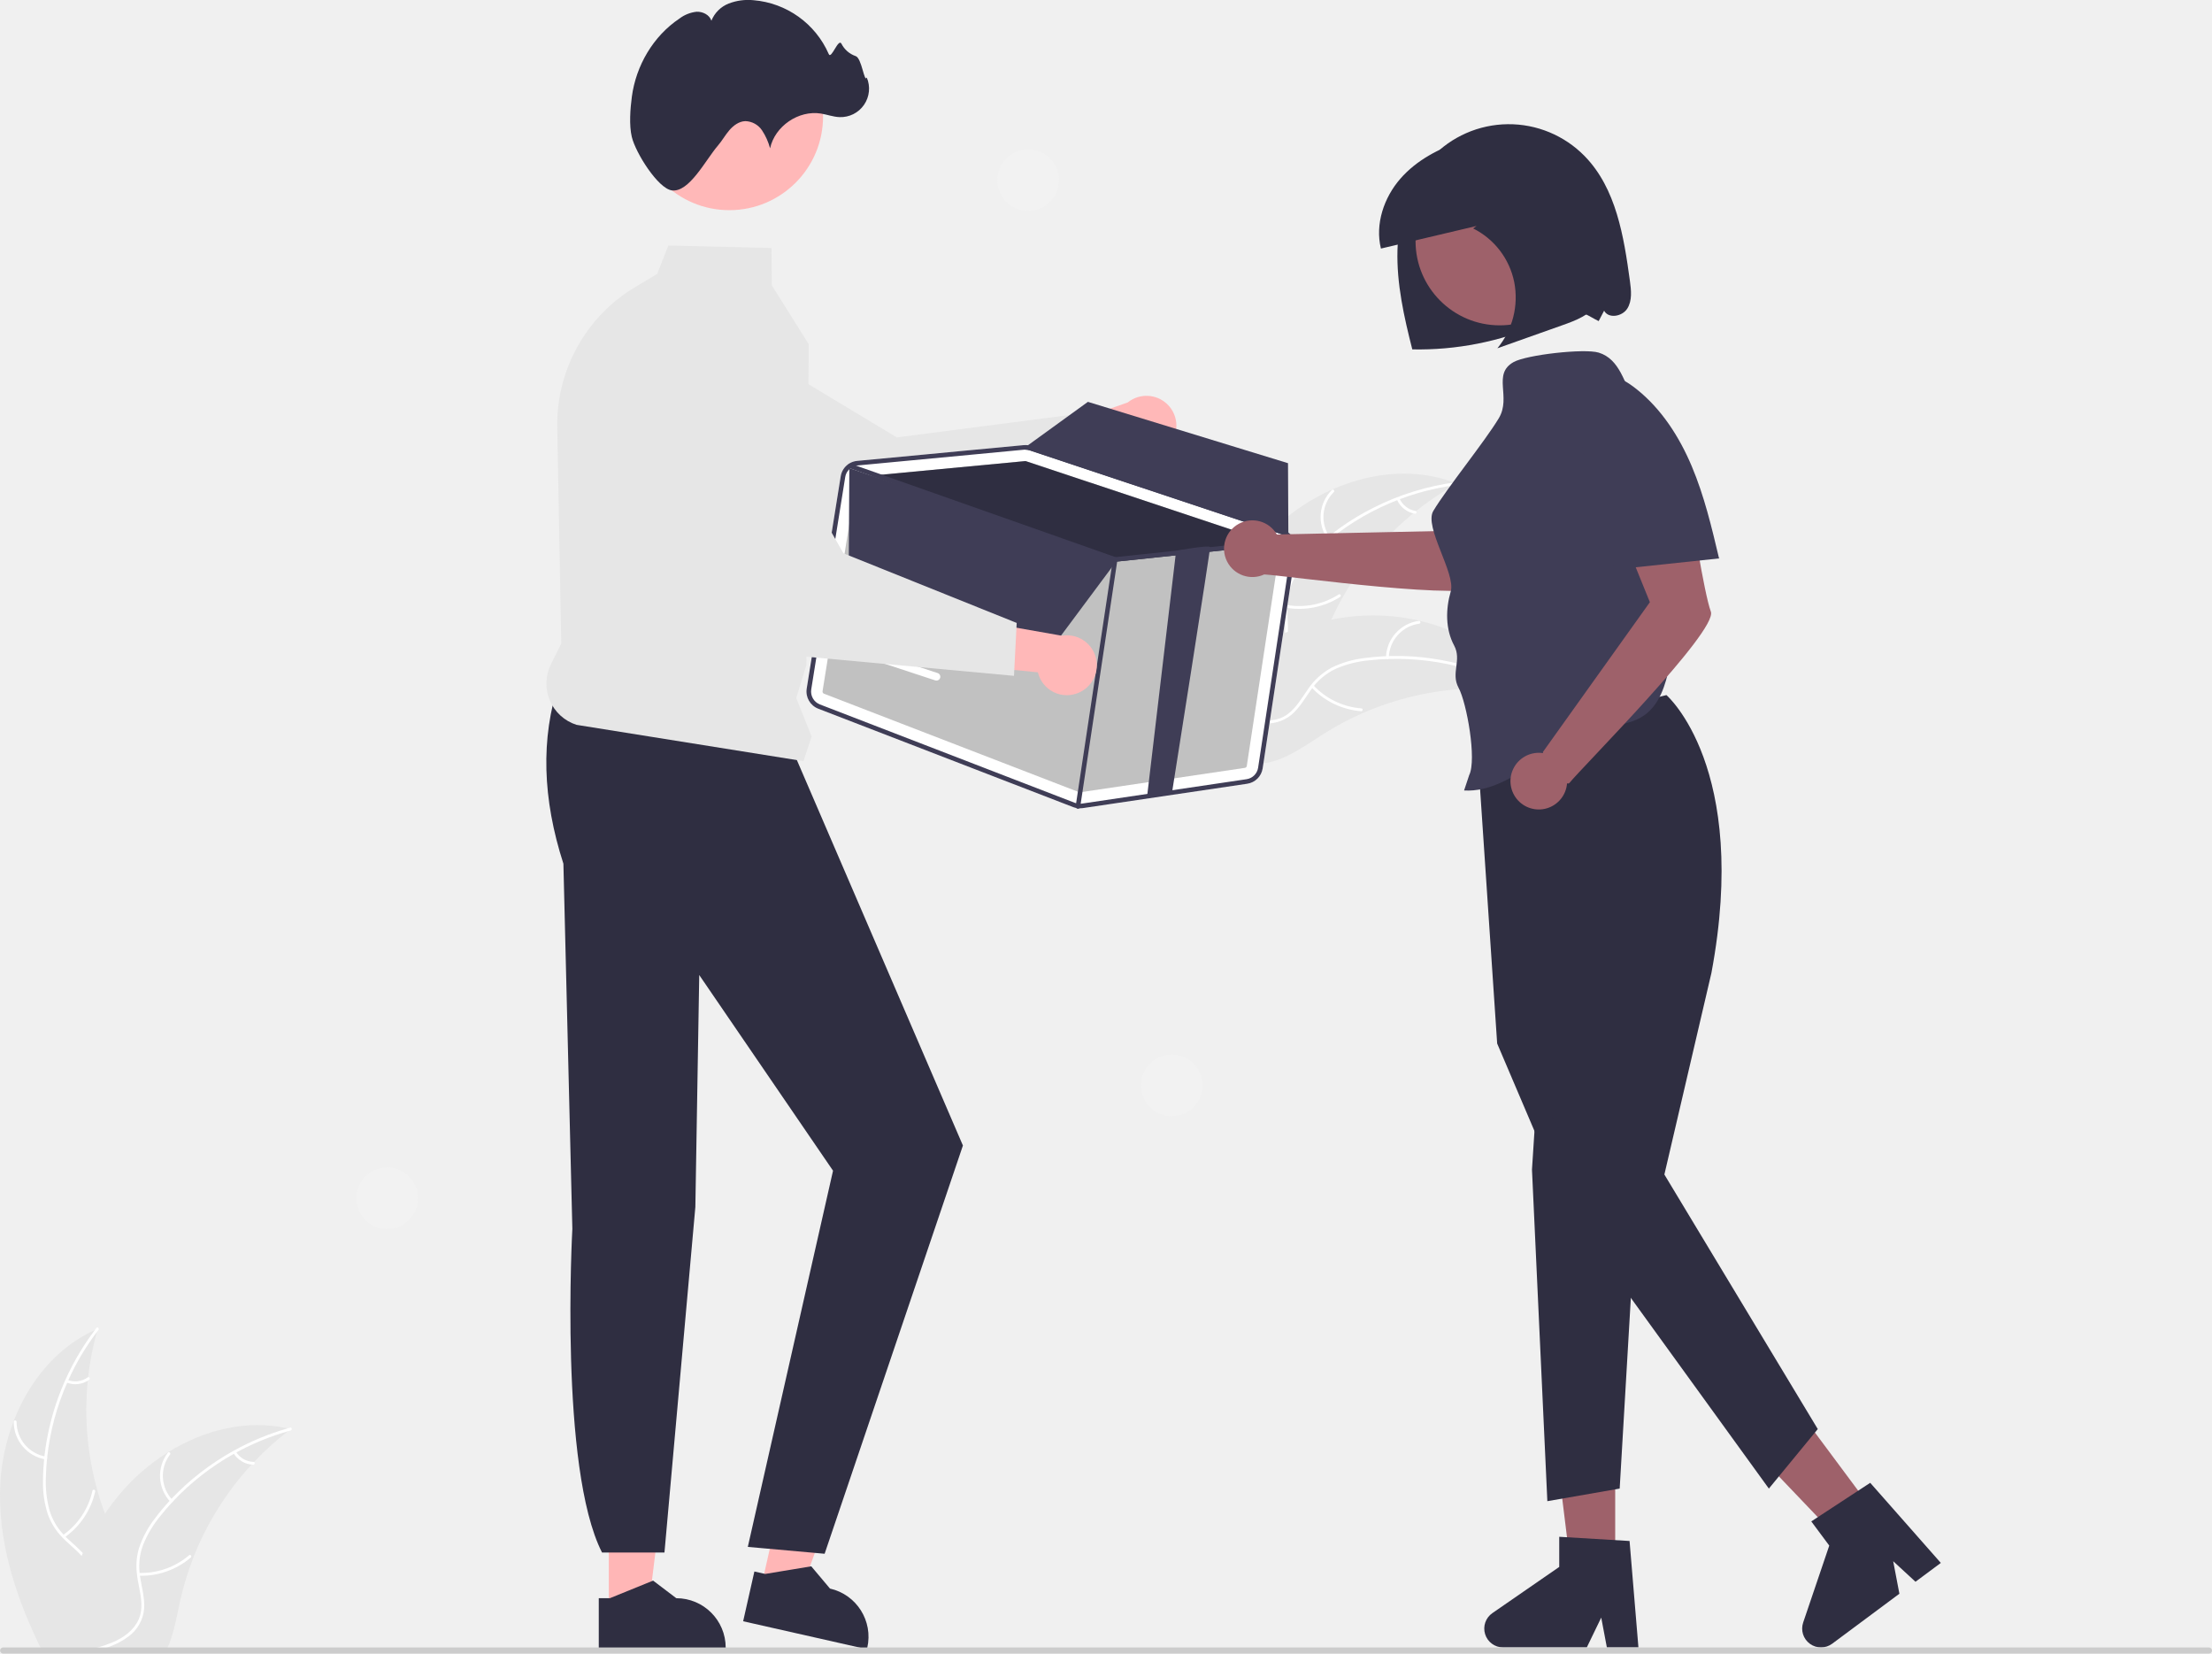
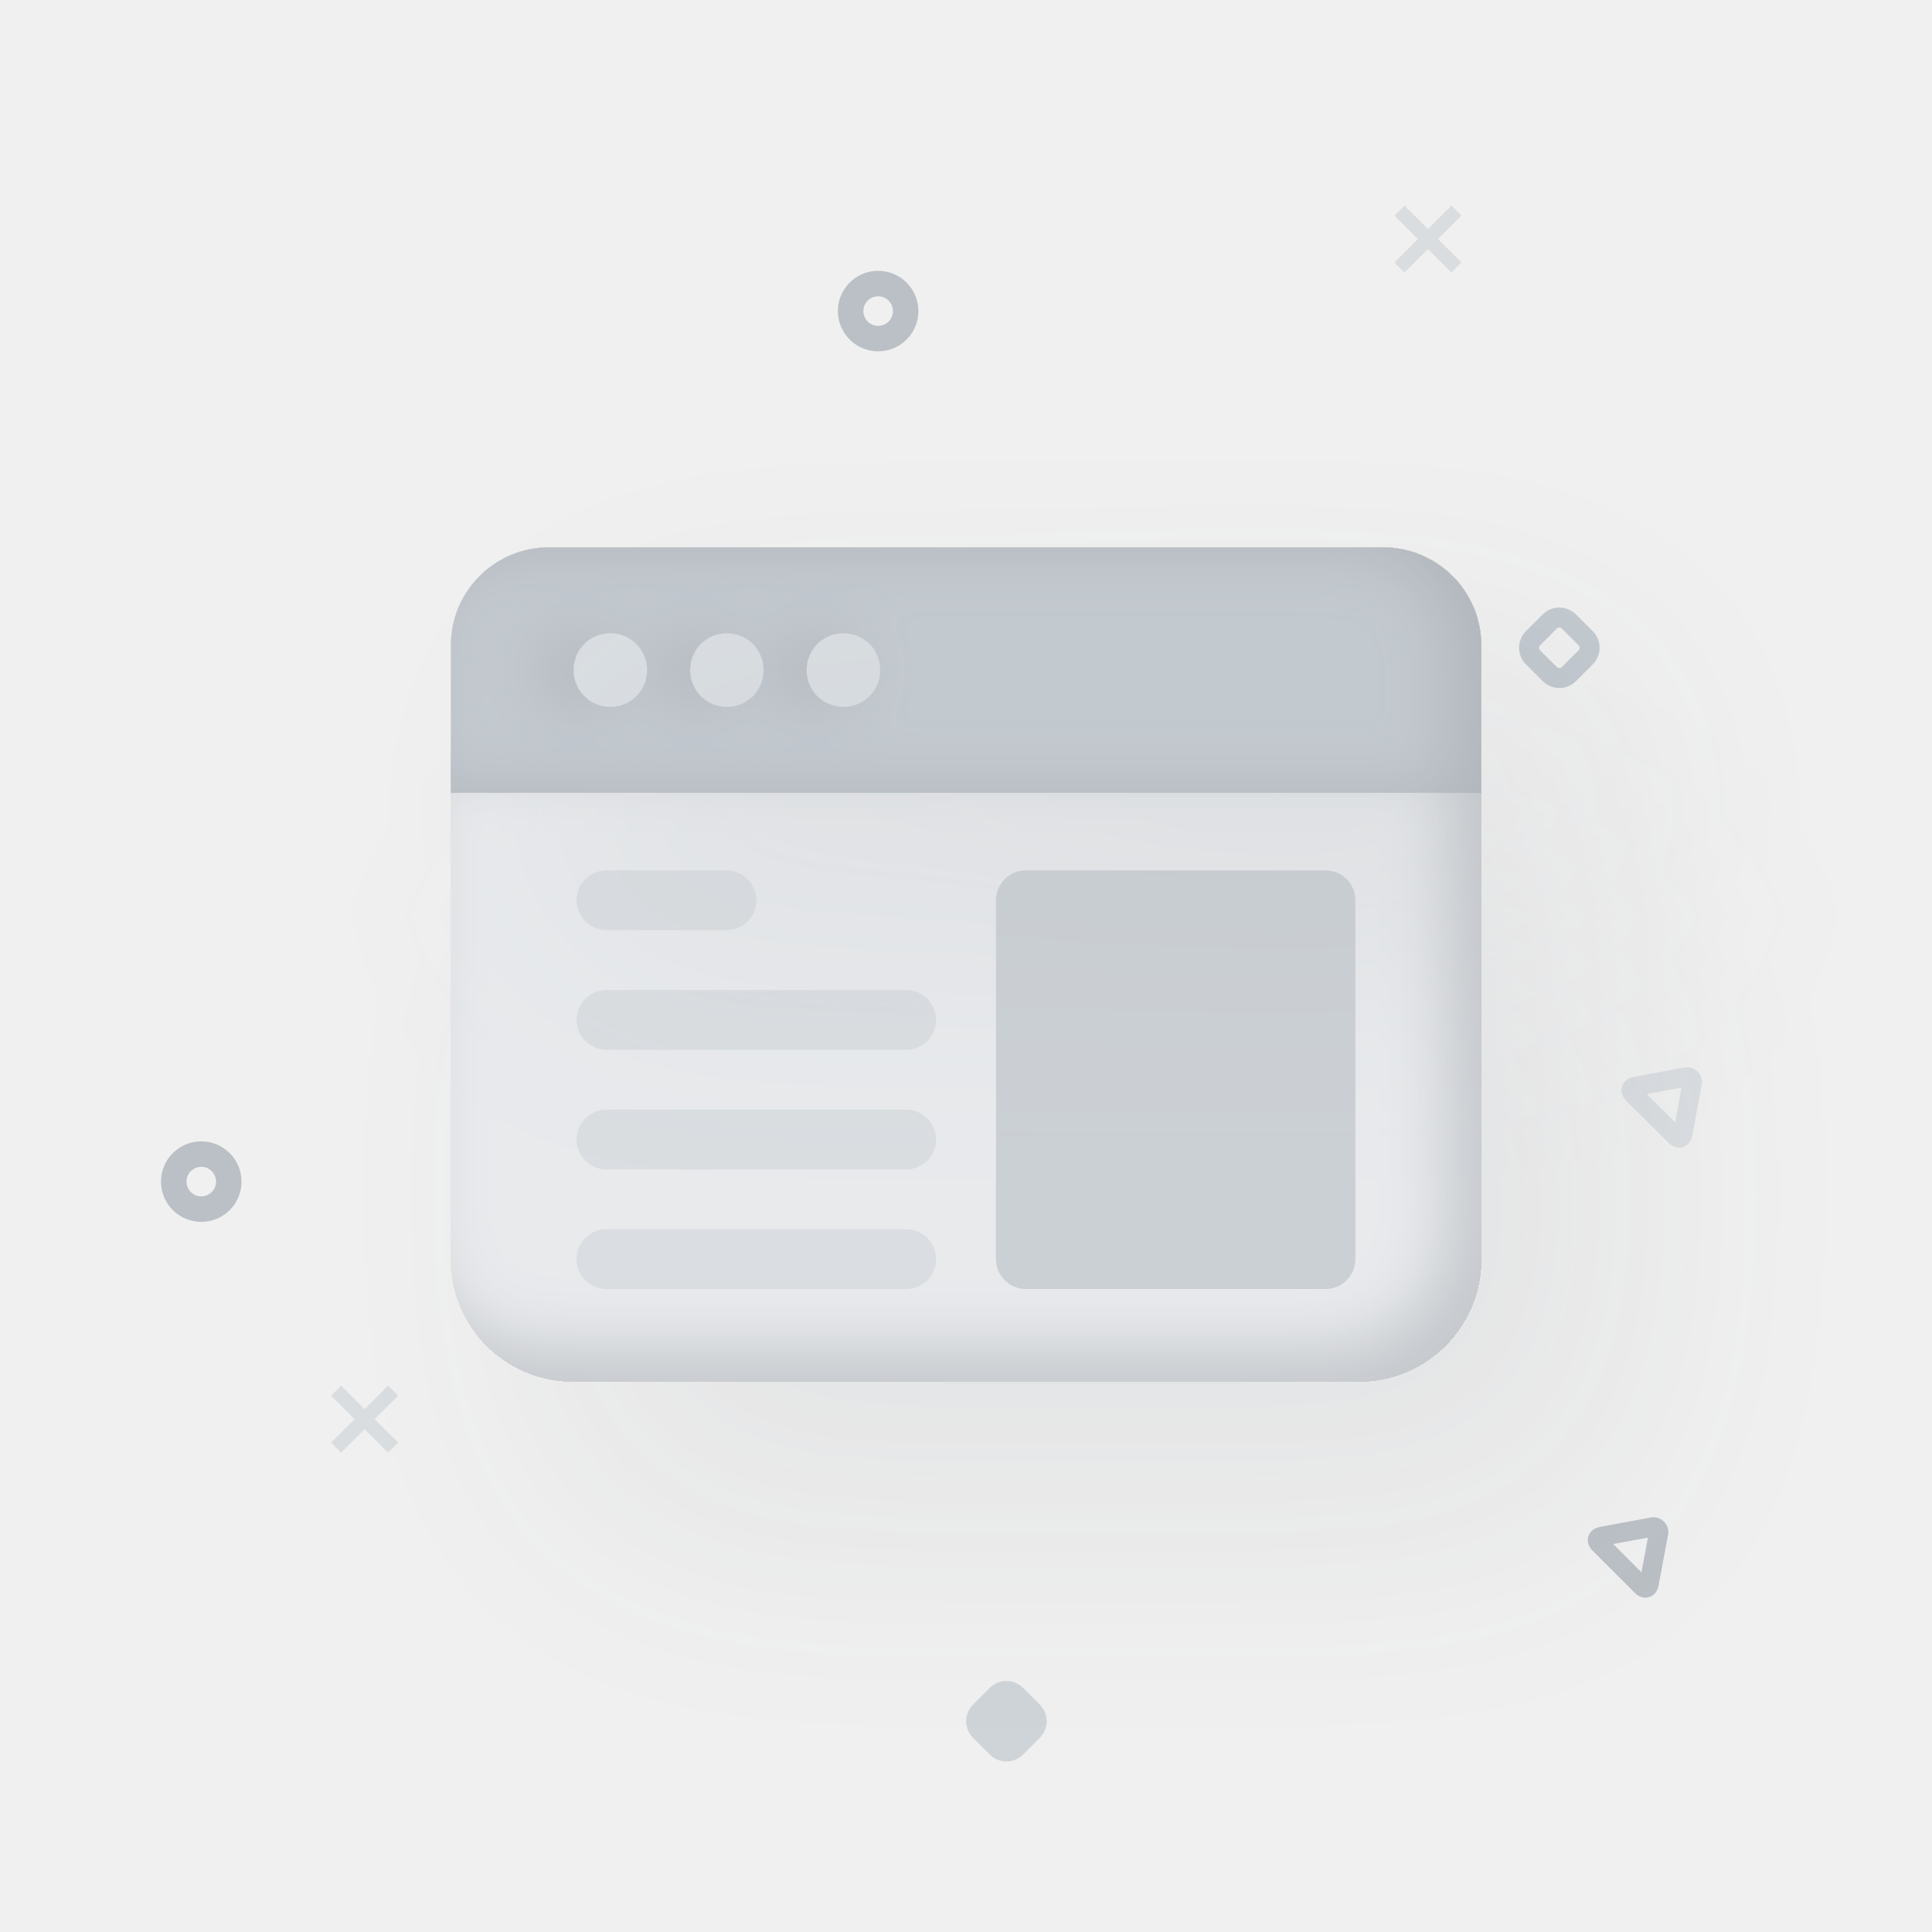
- <svg xmlns="http://www.w3.org/2000/svg" data-name="Layer 1" width="862.703" height="644.786" viewBox="0 0 862.703 644.786">
-   <polygon points="629.943 612.644 612.777 612.644 604.608 546.435 629.943 546.435 629.943 612.644" fill="#9e616a" />
-   <path d="M807.651,769.992H795.341l-2.197-11.622-5.628,11.622H754.867A7.339,7.339,0,0,1,750.697,756.614l26.072-18.007v-11.749l27.424,1.637Z" transform="translate(-168.6484 -127.607)" fill="#2f2e41" />
-   <polygon points="731.923 590.981 718.148 601.224 672.085 552.969 692.415 537.851 731.923 590.981" fill="#9e616a" />
-   <path d="M925.588,737.048,915.71,744.393l-8.698-8.015,2.419,12.684-26.199,19.482a7.339,7.339,0,0,1-11.33-8.247l10.177-30.007-7.011-9.428,22.983-15.051Z" transform="translate(-168.6484 -127.607)" fill="#2f2e41" />
-   <path d="M818.576,398.647s32.569,28.138,17.542,108.352l-18.345,78.597,59.829,99.256-19.077,23.208-77.78-107.433-28.185-66.114L744.652,416.843Z" transform="translate(-168.6484 -127.607)" fill="#2f2e41" />
-   <polygon points="599.447 425.746 597.488 456.084 603.483 585.365 631.692 580.452 637.083 488.406 599.447 425.746" fill="#2f2e41" />
-   <polygon points="237.445 628.211 252.796 628.21 260.098 569.001 237.443 569.002 237.445 628.211" fill="#ffb6b6" />
-   <path d="M402.178,750.806l4.321-0,16.869-6.86,9.041,6.859H432.41A19.266,19.266,0,0,1,451.675,770.07v.626l-49.497.002Z" transform="translate(-168.6484 -127.607)" fill="#2f2e41" />
-   <polygon points="296.932 618.538 311.905 621.918 332.071 565.772 309.972 560.782 296.932 618.538" fill="#ffb6b6" />
-   <path d="M462.865,740.393l4.215.952,17.966-2.976,7.308,8.682.001 0a19.266,19.266,0,0,1,14.549,23.036l-.138.611L458.484,759.797Z" transform="translate(-168.6484 -127.607)" fill="#2f2e41" />
-   <path d="M386.652,393.843c-7.197,21.706-6.436,45.268,1.73,70.556l3.491,142.378S386.671,700.146,403.454,733.002h24.34l12.051-134.751,1.513-90.446,52.182,76.306L460.305,730.799l29.957,2.678,53.934-159.191L477.652,419.843Z" transform="translate(-168.6484 -127.607)" fill="#2f2e41" />
-   <path d="M667.346,332.015c18.617-16.777,46.309-25.212,69.537-15.805a115.466,115.466,0,0,0-51.888,59.935c-3.698,9.838-6.786,21.166-15.882,26.433-5.659,3.278-12.7,3.438-19.046,1.856-6.346-1.582-12.162-4.754-17.899-7.894l-1.632-.037C637.864,372.537,648.729,348.791,667.346,332.015Z" transform="translate(-168.6484 -127.607)" fill="#e6e6e6" />
-   <path d="M736.753,316.719A98.692,98.692,0,0,0,681.847,342.65a42.5,42.5,0,0,0-8.345,10.377,24.376,24.376,0,0,0-2.818,12.516c.101,4.058.673,8.198-.214,12.21a14.925,14.925,0,0,1-7.425,9.689c-4.546,2.613-9.759,3.437-14.886,4.065-5.692.698-11.615,1.332-16.542,4.525-.597.387-1.162-.562-.566-.948,8.572-5.555,19.42-3.534,28.637-7.241,4.301-1.73,8.107-4.766,9.454-9.357,1.178-4.015.591-8.284.454-12.392a26.011,26.011,0,0,1,2.299-12.34,39.29,39.29,0,0,1,7.916-10.659,95.749,95.749,0,0,1,24.333-17.42A100.443,100.443,0,0,1,736.743,315.615c.703-.091.709,1.015.01,1.105Z" transform="translate(-168.6484 -127.607)" fill="#fff" />
-   <path d="M686.447,337.791a14.807,14.807,0,0,1,1.632-19.104c.506-.499,1.305.265.798.764a13.711,13.711,0,0,0-1.482,17.774c.415.577-.536,1.14-.948.566Z" transform="translate(-168.6484 -127.607)" fill="#fff" />
-   <path d="M670.362,363.491a28.539,28.539,0,0,0,20.394-4.083c.598-.385,1.164.564.566.948a29.685,29.685,0,0,1-21.23,4.206c-.701-.126-.427-1.197.27-1.071Z" transform="translate(-168.6484 -127.607)" fill="#fff" />
-   <path d="M714.447,321.948a8.381,8.381,0,0,0,6.269,4.894c.702.117.427,1.188-.27,1.071a9.392,9.392,0,0,1-6.947-5.399.571.571,0,0,1,.191-.757.555.555,0,0,1,.757.191Z" transform="translate(-168.6484 -127.607)" fill="#fff" />
-   <path d="M762.461,397.115c-.44-.061-.881-.122-1.328-.176a110.379,110.379,0,0,0-17.882-.908c-.462.007-.931.021-1.392.041a116.365,116.365,0,0,0-41.75,9.61,113.005,113.005,0,0,0-15.163,8.056c-6.688,4.234-13.602,9.358-21.078,11.085a19.386,19.386,0,0,1-2.362.421l-30.889-26.745c-.04-.096-.086-.185-.126-.282l-1.282-1.011c.239-.176.49-.353.729-.528.138-.102.283-.199.421-.301.094-.066.189-.133.27-.198.031-.022.063-.044.088-.059.081-.065.164-.117.239-.176q2.103-1.49,4.235-2.955c.006-.007.006-.007.019-.008a166.157,166.157,0,0,1,34.601-18.599c.367-.139.739-.285,1.12-.411a107.831,107.831,0,0,1,16.939-4.767,95.329,95.329,0,0,1,9.553-1.334,79.272,79.272,0,0,1,24.723,1.752c16.143,3.743,30.91,12.608,39.656,26.433C762.027,396.406,762.244,396.754,762.461,397.115Z" transform="translate(-168.6484 -127.607)" fill="#e6e6e6" />
-   <path d="M762.052,397.446a98.692,98.692,0,0,0-59.452-12.353A42.5,42.5,0,0,0,689.69,388.354a24.376,24.376,0,0,0-9.785,8.297c-2.363,3.301-4.398,6.951-7.522,9.62a14.925,14.925,0,0,1-11.761,3.266c-5.203-.651-9.862-3.132-14.333-5.717-4.965-2.87-10.076-5.93-15.932-6.347-.71-.051-.59-1.149.119-1.098,10.189.726,17.633,8.871,27.225,11.46,4.476,1.208,9.343,1.075,13.182-1.779,3.358-2.496,5.459-6.258,7.823-9.621a26.011,26.011,0,0,1,9.265-8.469,39.29,39.29,0,0,1,12.738-3.745,95.749,95.749,0,0,1,29.917.742,100.443,100.443,0,0,1,32.085,11.596c.616.351-.045,1.237-.657.888Z" transform="translate(-168.6484 -127.607)" fill="#fff" />
-   <path d="M709.199,383.983a14.807,14.807,0,0,1,12.805-14.271c.705-.093.883.997.177,1.091a13.711,13.711,0,0,0-11.884,13.299c-.016.711-1.114.588-1.098-.119Z" transform="translate(-168.6484 -127.607)" fill="#fff" />
-   <path d="M680.883,394.819a28.539,28.539,0,0,0,18.742,9.018c.709.053.59,1.151-.119,1.098a29.685,29.685,0,0,1-19.483-9.424c-.484-.523.38-1.212.861-.692Z" transform="translate(-168.6484 -127.607)" fill="#fff" />
-   <path d="M741.094,388.191a8.381,8.381,0,0,0,2.058,7.682c.49.516-.374,1.205-.861.692a9.392,9.392,0,0,1-2.296-8.493.571.571,0,0,1,.609-.49.555.555,0,0,1,.49.609Z" transform="translate(-168.6484 -127.607)" fill="#fff" />
-   <path d="M219.922,754.743c-1.45,5.44-5.26,9.97-9.86,13.27-.75.54-1.52,1.04-2.3,1.51-.24.14-.48.29-.73.42q-.405.24-.81.45h-21.63c-.39-.79-.77-1.59-1.15-2.38-9.27-19.48-15.78-40.5-14.67-61.91a79.254,79.254,0,0,1,5.17-24.25c5.94-15.47,16.78-28.86,31.69-35.6.37-.17.76-.34,1.14-.5-.12.43-.24.85-.36,1.28a110.785,110.785,0,0,0-3.38,17.59c-.06.46-.11.92-.15,1.39a116.054,116.054,0,0,0,3.72,42.69c.01.03.02.07.03.1q1.275,4.605,2.96,9.07c.88,2.35,1.83,4.67,2.87,6.95C216.802,734.393,222.622,744.593,219.922,754.743Z" transform="translate(-168.6484 -127.607)" fill="#e6e6e6" />
-   <path d="M207.042,646.203c-.21.28-.42.55-.63.83a98.129,98.129,0,0,0-11.12,18.76c-.16.33-.31.66-.44,1a97.814,97.814,0,0,0-7.82,29.24,1.49,1.49,0,0,0-.02.21c-.25,2.36-.4,4.74-.46,7.12a42.48,42.48,0,0,0,1.43,13.24,23.769,23.769,0,0,0,5.46,9.42c.25.27.5.54.77.8.2.21.42.42.63.62,2.02,1.93,4.23,3.72,6.13,5.79a21.432,21.432,0,0,1,2.35,3,14.904,14.904,0,0,1,1.6,12.1c-1.36,5.06-4.47,9.33-7.65,13.4-1.59,2.04-3.23,4.1-4.65,6.28-.52.78-1,1.57-1.44,2.38h-1.26c.42-.81.88-1.6,1.38-2.38,3.65-5.75,8.84-10.69,11.53-17.02,1.82-4.27,2.37-9.11.07-13.3a17.682,17.682,0,0,0-2.43-3.38c-1.83-2.07-4.02-3.84-6.01-5.71-.5-.47-.99-.95-1.46-1.45a24.964,24.964,0,0,1-5.64-8.9,39.23,39.23,0,0,1-1.94-13.13c0-2.84.15-5.7.43-8.54.03-.36.07-.73.11-1.1a100.767,100.767,0,0,1,19.67-49.23c.2-.28.41-.55.62-.82C206.682,644.873,207.472,645.653,207.042,646.203Z" transform="translate(-168.6484 -127.607)" fill="#fff" />
-   <path d="M186.365,696.678a14.807,14.807,0,0,1-12.354-14.663.553.553,0,0,1,1.105-.024,13.711,13.711,0,0,0,11.52,13.616c.701.114.427,1.185-.27,1.071Z" transform="translate(-168.6484 -127.607)" fill="#fff" />
-   <path d="M193.164,726.224a28.539,28.539,0,0,0,11.533-17.308c.151-.695,1.222-.424,1.071.27a29.685,29.685,0,0,1-12.038,17.986c-.585.406-1.148-.544-.566-.948Z" transform="translate(-168.6484 -127.607)" fill="#fff" />
-   <path d="M194.961,665.676a8.381,8.381,0,0,0,7.893-.972c.579-.414,1.142.538.566.948a9.392,9.392,0,0,1-8.73,1.094.571.571,0,0,1-.4-.671.555.555,0,0,1,.671-.4Z" transform="translate(-168.6484 -127.607)" fill="#fff" />
-   <path d="M282.062,684.873c-.35.27-.71.54-1.06.82a110.362,110.362,0,0,0-13.29,12c-.32.33-.64.67-.95,1.01l-.01.01a116.347,116.347,0,0,0-22.66,36.14l-.03.09c-.01.03-.02.05-.03.08a114.443,114.443,0,0,0-5.03,16.42c-1.22,5.46-2.22,11.31-4.13,16.57-.29.81-.61,1.61-.95,2.38h-44.46c.15-.79.31-1.59.47-2.38a160.302,160.302,0,0,1,10.54-33.7c.16-.36.32-.72.5-1.08a108.305,108.305,0,0,1,8.61-15.35.01.01,0,0,1,.01-.01,94.956,94.956,0,0,1,5.8-7.69,79.119,79.119,0,0,1,18.72-16.24c.04-.03.09-.05.13-.08,14.04-8.71,30.68-12.86,46.59-9.27h.01C281.252,684.683,281.652,684.773,282.062,684.873Z" transform="translate(-168.6484 -127.607)" fill="#e6e6e6" />
-   <path d="M282.012,685.403c-.34.09-.68.19-1.01.29a98.589,98.589,0,0,0-20.17,8.27c-.32.17-.64.35-.96.53a98.255,98.255,0,0,0-23.79,18.59.035.035,0,0,0-.01.02c-.08.08-.17.17-.24.25-1.6,1.72-3.14,3.51-4.6,5.35a42.769,42.769,0,0,0-6.82,11.43,23.674,23.674,0,0,0-1.31,10.81c.03.37.08.73.13,1.1.04.29.08.58.13.88.66,4.01,1.8,8.03,1.48,12.12a14.909,14.909,0,0,1-6.01,10.63,23.794,23.794,0,0,1-3.68,2.34,36.852,36.852,0,0,1-5.77,2.38h-3.93c.53-.15,1.05-.3,1.58-.45a48.212,48.212,0,0,0,5.53-1.93,26.912,26.912,0,0,0,3-1.48c4.02-2.31,7.37-5.85,8.07-10.58.61-4.14-.57-8.28-1.27-12.33-.12-.7-.23-1.39-.29-2.08a24.439,24.439,0,0,1,.85-10.46,39.062,39.062,0,0,1,6.36-11.66,83.355,83.355,0,0,1,5.48-6.55q.36-.405.75-.81a100.901,100.901,0,0,1,24.21-18.73h.01a99.288,99.288,0,0,1,21.1-8.74h.01c.33-.1.67-.2,1-.29C282.532,684.123,282.692,685.213,282.012,685.403Z" transform="translate(-168.6484 -127.607)" fill="#fff" />
-   <path d="M235.116,713.252a14.807,14.807,0,0,1-1.036-19.145c.432-.564,1.329.081.896.646A13.711,13.711,0,0,0,235.977,712.56c.491.514-.372,1.203-.861.692Z" transform="translate(-168.6484 -127.607)" fill="#fff" />
-   <path d="M222.755,740.937a28.539,28.539,0,0,0,19.629-6.876c.539-.464,1.231.397.692.861a29.685,29.685,0,0,1-20.441,7.113c-.712-.028-.589-1.126.119-1.098Z" transform="translate(-168.6484 -127.607)" fill="#fff" />
-   <path d="M260.644,693.674a8.381,8.381,0,0,0,6.888,3.977c.712.019.588,1.117-.119,1.098a9.392,9.392,0,0,1-7.629-4.382.571.571,0,0,1,.084-.776.555.555,0,0,1,.776.084Z" transform="translate(-168.6484 -127.607)" fill="#fff" />
-   <path d="M625.031,300.737a11.599,11.599,0,0,1-17.767.838l-37.8,16.44,3.682-21.102,35.331-12.377a11.662,11.662,0,0,1,16.554,16.201Z" transform="translate(-168.6484 -127.607)" fill="#ffb8b8" />
-   <path d="M599.806,307.325l-87.798,39.108-.188-.067-100.067-35.659a32.96,32.96,0,0,1-14.782-42.756h0a32.924,32.924,0,0,1,46.987-14.637l74.469,44.859,72.211-9.359Z" transform="translate(-168.6484 -127.607)" fill="#e6e6e6" />
-   <path d="M1031.352,771.203a1.187,1.187,0,0,1-1.19,1.19h-860.29a1.19,1.19,0,0,1,0-2.38h860.29A1.187,1.187,0,0,1,1031.352,771.203Z" transform="translate(-168.6484 -127.607)" fill="#ccc" />
-   <path d="M481.992,424.404l-88.506-14.157a16.893,16.893,0,0,1-9.956-23.646l4.014-8.028-1.559-84.347A62.482,62.482,0,0,1,416.322,239.572l8.631-5.161,4.362-11.077,40.22.981.117,14.527,14.404,22.968-0.0.095-.904,125.014-3.97,12.901,6.002,15.006Z" transform="translate(-168.6484 -127.607)" fill="#e6e6e6" />
-   <circle cx="284.459" cy="45.41" r="36.544" fill="#ffb8b8" />
-   <path d="M415.054,180.984c-1.09-4.592-.59-11.053.026-15.677,1.615-12.121,8.346-23.645,18.573-30.47a13.38,13.38,0,0,1,6.665-2.648c2.419-.101,5.042,1.194,5.785,3.499a11.993,11.993,0,0,1,6.766-6.709,21.136,21.136,0,0,1,9.631-1.297,35.197,35.197,0,0,1,29.363,20.989c.976,2.319,3.702-6.246,4.939-4.055a9.741,9.741,0,0,0,5.524,4.853c2.423.676,3.408,10.66,4.361,8.332a11.098,11.098,0,0,1-10.611,15.475c-2.466-.092-4.825-.999-7.262-1.39-8.715-1.396-17.96,4.923-19.823,13.551a23.987,23.987,0,0,0-3.156-7.021,8.119,8.119,0,0,0-6.513-3.579c-2.48.093-4.659,1.714-6.268,3.603s-2.817,4.093-4.438,5.972c-4.755,5.513-11.187,18.37-17.965,17.432C425.303,201.103,416.542,187.253,415.054,180.984Z" transform="translate(-168.6484 -127.607)" fill="#2f2e41" />
-   <path d="M674.012,342.148a7.133,7.133,0,0,0-4.807-7.854l-98.413-32.777a7.132,7.132,0,0,0-2.933-.337l-24.667,2.333-14.154,1.343-26.119,2.468a7.155,7.155,0,0,0-6.384,5.99l-13.261,82.838a7.186,7.186,0,0,0,4.484,7.796l99.44,38.384a6.947,6.947,0,0,0,1.446.388,7.136,7.136,0,0,0,2.176.016l64.255-9.523a7.121,7.121,0,0,0,6.023-5.999Z" transform="translate(-168.6484 -127.607)" fill="#fff" />
-   <path d="M490.013,398.11l99.44,38.382a.897.897,0,0,0,.457.054l64.247-9.522a.883.883,0,0,0,.755-.752l12.92-85.067a.905.905,0,0,0-.599-.982l-.662-.224-97.758-32.546a.678.678,0,0,0-.137-.033.887.887,0,0,0-.23-.012l-60.164,5.693-4.774.448a.903.903,0,0,0-.795.748l-13.259,82.834A.897.897,0,0,0,490.013,398.11Z" transform="translate(-168.6484 -127.607)" fill="#c1c1c1" />
-   <path d="M508.282,313.102l60.164-5.693a.887.887,0,0,1,.23.012.678.678,0,0,1,.137.033l97.758,32.546-25.787,2.73-9.65,1.017-27.46,2.901a1.939,1.939,0,0,1-.241-.003c-.049-.015-.098-.029-.156-.045Z" transform="translate(-168.6484 -127.607)" fill="#2f2e41" />
-   <path d="M487.758,403.952l99.44,38.382a6.722,6.722,0,0,0,1.45.38,7.224,7.224,0,0,0,2.177.027l64.247-9.522a7.135,7.135,0,0,0,6.028-6.004l12.91-85.068a7.19,7.19,0,0,0-.418-3.717c-.065-.157-.131-.314-.207-.462a6.99,6.99,0,0,0-2.264-2.698,7.138,7.138,0,0,0-1.916-.977l-.117-.041-98.292-32.738a8.955,8.955,0,0,0-1.227-.298,7.086,7.086,0,0,0-1.715-.033l-24.663,2.325-14.153,1.35L502.917,307.326a7.092,7.092,0,0,0-3.019.997,1.329,1.329,0,0,0-.202.121,1.192,1.192,0,0,0-.13.098,7.148,7.148,0,0,0-3.027,4.764l-13.27,82.843A7.194,7.194,0,0,0,487.758,403.952Zm10.542-90.357a5.3,5.3,0,0,1,1.27-2.671,4.651,4.651,0,0,1,.676-.659,5.317,5.317,0,0,1,2.324-1.084,4.059,4.059,0,0,1,.509-.072l43.985-4.155,20.965-1.995c.142-.017.273-.014.404-.022a5.007,5.007,0,0,1,.948.07,4.145,4.145,0,0,1,.845.201l98.408,32.779c.078.028.146.054.223.082a5.218,5.218,0,0,1,2.273,1.654,5.259,5.259,0,0,1,1.121,4.145l-12.921,85.077a5.349,5.349,0,0,1-4.509,4.502l-64.257,9.521a5.413,5.413,0,0,1-2.723-.31l-99.441-38.372a5.402,5.402,0,0,1-3.359-5.846Z" transform="translate(-168.6484 -127.607)" fill="#3f3d56" />
-   <path d="M499.352,308.994a.877.877,0,0,1,.268-.386,1.051,1.051,0,0,1,.129-.088c.042-.016.084-.042.126-.058a.873.873,0,0,1,.624-.011l2.07.73,101.116,35.669,23.665-2.5,13.243-1.397,28.029-2.967,2.506-.263.487-.054a.904.904,0,0,1,.952.654.739.739,0,0,1,.026.143.893.893,0,0,1-.55.922.988.988,0,0,1-.248.067l-3.409.357-27.603,2.918-9.65,1.017-27.46,2.901a1.939,1.939,0,0,1-.241-.003c-.049-.015-.098-.029-.156-.045L500.245,310.265l-.35-.124a.67.67,0,0,1-.219-.121A.91.91,0,0,1,499.352,308.994Z" transform="translate(-168.6484 -127.607)" fill="#3f3d56" />
-   <path d="M588.919,442.975a.894.894,0,0,1-.743-1.016l14.517-96.334a.894.894,0,0,1,1.017-.751l.008.001a.894.894,0,0,1,.743,1.016l-14.517,96.334a.894.894,0,0,1-1.017.751Z" transform="translate(-168.6484 -127.607)" fill="#3f3d56" />
-   <path d="M625.716,436.863l-9.655,1.019,11.293-95.535s12.895-2.335,13.24-1.398C640.806,341.508,625.808,436.251,625.716,436.863Z" transform="translate(-168.6484 -127.607)" fill="#3f3d56" />
-   <polygon points="331.25 182.533 330.99 226.1 408.116 255.488 435.813 218.284 331.25 182.533" fill="#3f3d56" />
-   <path d="M671.131,337.725a5.301,5.301,0,0,0-2.497-1.737l-98.406-32.778a5.106,5.106,0,0,0-.848-.207,5.009,5.009,0,0,0-.951-.071l.16-.997.985-.713,23.368-16.919,78.041,23.917.135,27.052Z" transform="translate(-168.6484 -127.607)" fill="#3f3d56" />
-   <path d="M503.829,380.08a1.513,1.513,0,0,1,.326.068l30.194,9.917a1.5,1.5,0,0,1-.936,2.851l-30.194-9.917a1.5,1.5,0,0,1,.61-2.919Z" transform="translate(-168.6484 -127.607)" fill="#fff" />
-   <circle cx="457.003" cy="423.236" r="12" fill="#f2f2f2" />
-   <circle cx="151.003" cy="467.236" r="12" fill="#f2f2f2" />
-   <circle cx="401.003" cy="70.236" r="12" fill="#f2f2f2" />
-   <path d="M589.34,397.729A11.599,11.599,0,0,1,573.433,389.771L532.421,385.628l13.53-16.606,36.871,6.481a11.662,11.662,0,0,1,6.518,22.226Z" transform="translate(-168.6484 -127.607)" fill="#ffb8b8" />
-   <path d="M564.115,391.141l-95.708-8.818-.131-.151L398.425,302.135a32.96,32.96,0,0,1,8.013-44.523h0a32.924,32.924,0,0,1,48.144,10.209l43.022,75.544,67.565,27.147Z" transform="translate(-168.6484 -127.607)" fill="#e6e6e6" />
-   <path d="M804.339,237.224c-2.377-17.434-5.358-36.152-17.654-48.737a41.35,41.35,0,0,0-59.744.618c-8.951,9.549-12.904,22.957-13.265,36.04s2.552,26.021,5.784,38.703a119.29,119.29,0,0,0,49.786-9.799c3.926-1.704,7.789-3.631,11.937-4.686,4.148-1.056,7.105,1.601,10.963,3.453l2.118-4.055c1.734,3.227,7.102,2.27,9.05-.832C805.26,244.826,804.834,240.853,804.339,237.224Z" transform="translate(-168.6484 -127.607)" fill="#2f2e41" />
-   <path d="M736.532,334.532l-69.876,1.494a11.055,11.055,0,1,0-4.94,15.574c9.268.527,81.772,10.817,86.097,4.185,4.39-6.731,27.824-30.486,27.824-30.486l-18.013-25.644Z" transform="translate(-168.6484 -127.607)" fill="#9e616a" />
-   <circle cx="584.911" cy="94.035" r="32.83" fill="#9e616a" />
-   <path d="M599.361,299.184" transform="translate(-168.6484 -127.607)" fill="#c1c1c1" />
-   <path d="M806.142,284.811c-3.869-7.7-5.749-17.212-13.997-19.708-5.57-1.686-28.097.84-33.173,3.686-8.444,4.733-.792,13.602-5.773,21.902-5.415,9.023-20.132,27.13-25.547,36.152-3.723,6.203,8.817,24.409,6.804,31.358-2.013,6.948-2.11,14.747,1.32,21.117,3.069,5.701-1.371,10.745,1.715,16.437,3.21,5.92,7.148,28.053,4.161,34.088l-2,6c19.847,1.166,36.535-22.544,56.258-25.042,4.899-.62,9.986-1.431,14.023-4.274,5.946-4.189,8.297-11.789,9.766-18.913A159.326,159.326,0,0,0,806.142,284.811Z" transform="translate(-168.6484 -127.607)" fill="#3f3d56" />
-   <path d="M835.898,366.112c-2.764-7.546-7.769-40.537-7.769-40.537l-31.324-.918,15.314,37.772-41.79,58.503s.077.129.218.358a11.052,11.052,0,1,0,9.27,11.745.763.763,0,0,0,.958-.164C785.425,427.035,838.662,373.658,835.898,366.112Z" transform="translate(-168.6484 -127.607)" fill="#9e616a" />
-   <path d="M839.083,345.277c-2.875-12.135-5.772-24.335-10.619-35.826s-11.787-22.343-21.547-30.105c-3.12-2.482-6.609-4.672-10.521-5.444-3.911-.772-8.32.092-11.067,2.981-4.396,4.624-3.073,12.045-1.461,18.218Q791,322.402,798.131,349.703q20.594-2.183,41.188-4.366Z" transform="translate(-168.6484 -127.607)" fill="#3f3d56" />
-   <path d="M793.787,226.196c-1.209-7.942-2.472-15.95-5.312-23.429-2.84-7.478-7.419-14.482-13.986-18.719-10.399-6.707-23.862-5.414-35.521-1.555-9.016,2.984-17.818,7.519-24.176,14.809-6.358,7.291-9.93,17.694-7.564,27.227q18.655-4.407,37.309-8.815l-1.361.962a30.038,30.038,0,0,1,16.031,20.893,31.122,31.122,0,0,1-6.566,25.848q12.722-4.513,25.445-9.026c5.235-1.857,10.838-3.997,13.943-8.76C795.627,240.107,794.791,232.787,793.787,226.196Z" transform="translate(-168.6484 -127.607)" fill="#2f2e41" />
+ <svg xmlns="http://www.w3.org/2000/svg" width="120" height="120" viewBox="0 0 120 120" fill="none">
+   <g opacity="0.48">
+     <path opacity="0.48" fill-rule="evenodd" clip-rule="evenodd" d="M21.19 86.066L22.646 87.522L24.106 86.062L24.73 86.686L23.27 88.145L24.726 89.601L24.101 90.227L22.644 88.771L21.184 90.231L20.561 89.607L22.02 88.147L20.564 86.692L21.19 86.066Z" fill="#919EAB" />
+     <path opacity="0.48" fill-rule="evenodd" clip-rule="evenodd" d="M87.238 12.768L88.694 14.223L90.154 12.764L90.778 13.387L89.317 14.847L90.774 16.302L90.148 16.928L88.692 15.473L87.232 16.932L86.608 16.308L88.068 14.849L86.612 13.393L87.238 12.768Z" fill="#919EAB" />
+     <path opacity="0.72" d="M61.478 104.835C61.752 104.562 62.123 104.409 62.51 104.409C62.897 104.409 63.268 104.562 63.542 104.835L64.581 105.874C64.717 106.009 64.826 106.171 64.9 106.348C64.973 106.526 65.011 106.716 65.011 106.909C65.011 107.101 64.973 107.291 64.9 107.469C64.826 107.646 64.718 107.807 64.582 107.942L63.542 108.982C63.268 109.255 62.897 109.409 62.51 109.409C62.123 109.409 61.752 109.255 61.478 108.982L60.439 107.943C60.303 107.808 60.194 107.646 60.121 107.469C60.047 107.291 60.009 107.101 60.009 106.909C60.009 106.716 60.047 106.526 60.121 106.348C60.194 106.171 60.302 106.01 60.438 105.875L61.478 104.835Z" fill="#919EAB" />
+     <path fill-rule="evenodd" clip-rule="evenodd" d="M96.698 39.041C96.698 39.041 96.698 39.041 96.698 39.041L95.659 40.08L95.22 39.641L95.657 40.081C95.637 40.101 95.621 40.125 95.61 40.152C95.599 40.178 95.593 40.206 95.593 40.235C95.593 40.264 95.599 40.292 95.61 40.318C95.621 40.345 95.637 40.369 95.657 40.389L95.659 40.39L96.698 41.429C96.698 41.429 96.698 41.429 96.698 41.429C96.739 41.47 96.795 41.493 96.853 41.493C96.911 41.493 96.967 41.471 97.008 41.43C97.008 41.43 97.008 41.43 97.008 41.43L98.049 40.389C98.069 40.369 98.085 40.345 98.096 40.318C98.107 40.292 98.113 40.264 98.113 40.235C98.113 40.206 98.107 40.178 98.096 40.152C98.085 40.125 98.069 40.101 98.049 40.081L98.047 40.08L97.008 39.041C97.008 39.041 97.008 39.041 97.008 39.041C96.967 39 96.911 38.976 96.853 38.976C96.795 38.976 96.739 39 96.698 39.041ZM94.781 39.201L95.821 38.162C96.095 37.888 96.466 37.735 96.853 37.735C97.24 37.735 97.611 37.888 97.885 38.162L97.885 38.162L98.924 39.2C98.924 39.2 98.924 39.201 98.924 39.201C99.061 39.337 99.169 39.497 99.242 39.675C99.316 39.852 99.354 40.043 99.354 40.235C99.354 40.427 99.316 40.618 99.242 40.795C99.169 40.972 99.061 41.133 98.924 41.269C98.924 41.269 98.924 41.269 98.924 41.27L97.885 42.308C97.611 42.582 97.24 42.735 96.853 42.735C96.466 42.735 96.095 42.582 95.821 42.308L94.782 41.27C94.782 41.269 94.782 41.269 94.781 41.269C94.645 41.133 94.537 40.972 94.463 40.795C94.39 40.618 94.352 40.427 94.352 40.235C94.352 40.043 94.39 39.852 94.463 39.675C94.537 39.497 94.645 39.337 94.781 39.201Z" fill="#919EAB" />
+     <path opacity="0.48" fill-rule="evenodd" clip-rule="evenodd" d="M104.552 66.317C104.701 66.279 104.858 66.278 105.008 66.315C105.173 66.356 105.322 66.441 105.442 66.56C105.561 66.68 105.646 66.829 105.687 66.993C105.724 67.144 105.723 67.3 105.685 67.45L105.109 70.541C105.062 70.784 104.909 71.133 104.522 71.252C104.135 71.371 103.812 71.168 103.638 70.993L101.009 68.365C100.831 68.189 100.628 67.865 100.748 67.477C100.868 67.09 101.219 66.937 101.464 66.892C101.465 66.892 101.465 66.892 101.465 66.892L104.552 66.317ZM104.448 67.554L102.291 67.955L104.046 69.71L104.448 67.554Z" fill="#919EAB" />
+     <path opacity="0.8" fill-rule="evenodd" clip-rule="evenodd" d="M102.46 94.266C102.609 94.227 102.766 94.227 102.916 94.264C103.08 94.305 103.23 94.389 103.349 94.509C103.469 94.628 103.554 94.778 103.594 94.942C103.632 95.092 103.631 95.249 103.592 95.398L103.016 98.49C102.97 98.732 102.817 99.082 102.43 99.201C102.042 99.32 101.72 99.116 101.545 98.942L98.917 96.314C98.739 96.137 98.536 95.814 98.656 95.426C98.776 95.038 99.126 94.886 99.372 94.841C99.372 94.841 99.373 94.841 99.373 94.841L102.46 94.266ZM102.356 95.502L100.199 95.904L101.954 97.659L102.356 95.502Z" fill="#637381" />
+     <path opacity="0.8" fill-rule="evenodd" clip-rule="evenodd" d="M12.5 72.473C12.319 72.473 12.141 72.527 11.99 72.628C11.838 72.729 11.72 72.872 11.651 73.04C11.581 73.208 11.563 73.393 11.599 73.571C11.634 73.749 11.722 73.913 11.85 74.042C11.979 74.17 12.143 74.258 12.321 74.293C12.5 74.329 12.684 74.31 12.852 74.241C13.02 74.171 13.164 74.053 13.265 73.902C13.366 73.751 13.42 73.574 13.42 73.392C13.42 73.148 13.323 72.914 13.151 72.742C12.978 72.57 12.744 72.473 12.5 72.473ZM11.111 71.313C11.523 71.038 12.006 70.892 12.5 70.892C13.164 70.892 13.8 71.155 14.268 71.624C14.737 72.093 15.001 72.729 15.001 73.392C15.001 73.886 14.854 74.37 14.579 74.781C14.305 75.192 13.914 75.512 13.457 75.702C13 75.891 12.498 75.94 12.013 75.844C11.528 75.747 11.082 75.509 10.732 75.16C10.383 74.81 10.145 74.365 10.048 73.88C9.952 73.395 10.001 72.892 10.19 72.435C10.38 71.978 10.7 71.588 11.111 71.313Z" fill="#637381" />
+     <path opacity="0.8" fill-rule="evenodd" clip-rule="evenodd" d="M54.542 18.402C54.361 18.402 54.183 18.456 54.032 18.557C53.88 18.658 53.763 18.801 53.693 18.969C53.623 19.137 53.605 19.322 53.641 19.5C53.676 19.678 53.764 19.842 53.892 19.971C54.021 20.099 54.184 20.186 54.363 20.222C54.542 20.258 54.727 20.239 54.894 20.17C55.062 20.1 55.206 19.982 55.307 19.831C55.408 19.68 55.462 19.502 55.462 19.321C55.462 19.077 55.365 18.843 55.193 18.671C55.02 18.499 54.786 18.402 54.542 18.402ZM53.153 17.242C53.565 16.967 54.048 16.821 54.542 16.821C55.206 16.821 55.842 17.084 56.31 17.553C56.779 18.022 57.043 18.658 57.043 19.321C57.043 19.815 56.896 20.299 56.621 20.71C56.347 21.121 55.956 21.441 55.499 21.631C55.042 21.82 54.539 21.869 54.055 21.773C53.57 21.676 53.124 21.438 52.774 21.089C52.425 20.739 52.187 20.294 52.09 19.808C51.994 19.323 52.043 18.821 52.232 18.364C52.422 17.907 52.742 17.517 53.153 17.242Z" fill="#637381" />
+   </g>
+   <g opacity="0.48">
+     <g filter="url(#filter0_di_2575_2852044)">
+       <path d="M28 49.238H92V78.19C92 82.398 88.588 85.809 84.381 85.809H35.619C31.411 85.809 28 82.398 28 78.19V49.238Z" fill="#DFE3E8" />
+     </g>
+     <path fill-rule="evenodd" clip-rule="evenodd" d="M37.904 39.333C36.624 39.333 35.619 40.339 35.619 41.619C35.619 42.899 36.624 43.905 37.904 43.905C39.184 43.905 40.19 42.899 40.19 41.619C40.19 40.339 39.184 39.333 37.904 39.333Z" fill="#C4CDD5" />
+     <path fill-rule="evenodd" clip-rule="evenodd" d="M45.142 39.333C43.862 39.333 42.857 40.339 42.857 41.619C42.857 42.899 43.862 43.905 45.142 43.905C46.423 43.905 47.428 42.899 47.428 41.619C47.428 40.339 46.423 39.333 45.142 39.333Z" fill="#C4CDD5" />
+     <path fill-rule="evenodd" clip-rule="evenodd" d="M52.38 39.333C51.1 39.333 50.095 40.339 50.095 41.619C50.095 42.899 51.1 43.905 52.38 43.905C53.661 43.905 54.666 42.899 54.666 41.619C54.666 40.339 53.661 39.333 52.38 39.333Z" fill="#C4CDD5" />
+     <g filter="url(#filter1_di_2575_2852044)">
+       <path fill-rule="evenodd" clip-rule="evenodd" d="M92 40.095V49.238H28L28 40.096C28 36.729 30.729 34 34.096 34H85.904C89.271 34 92 36.729 92 40.095ZM37.904 39.333C36.624 39.333 35.619 40.339 35.619 41.619C35.619 42.899 36.624 43.905 37.904 43.905C39.185 43.905 40.19 42.899 40.19 41.619C40.19 40.339 39.185 39.333 37.904 39.333ZM45.143 39.333C43.862 39.333 42.857 40.339 42.857 41.619C42.857 42.899 43.862 43.905 45.143 43.905C46.423 43.905 47.428 42.899 47.428 41.619C47.428 40.339 46.423 39.333 45.143 39.333ZM50.095 41.619C50.095 40.339 51.1 39.333 52.381 39.333C53.661 39.333 54.666 40.339 54.666 41.619C54.666 42.899 53.661 43.905 52.381 43.905C51.1 43.905 50.095 42.899 50.095 41.619Z" fill="#919EAB" />
+     </g>
+     <path opacity="0.48" fill-rule="evenodd" clip-rule="evenodd" d="M82.326 54.06H63.721C62.693 54.06 61.861 54.891 61.861 55.917V78.206C61.861 79.233 62.693 80.064 63.721 80.064H82.326C83.354 80.064 84.186 79.233 84.186 78.206V55.917C84.186 54.891 83.354 54.06 82.326 54.06Z" fill="#637381" />
+     <path opacity="0.24" fill-rule="evenodd" clip-rule="evenodd" d="M37.674 57.775H45.116C46.145 57.775 46.977 56.944 46.977 55.917C46.977 54.891 46.145 54.06 45.116 54.06H37.674C36.646 54.06 35.814 54.891 35.814 55.917C35.814 56.944 36.646 57.775 37.674 57.775ZM35.814 63.347C35.814 62.32 36.646 61.49 37.674 61.49H56.279C57.307 61.49 58.139 62.32 58.139 63.347C58.139 64.374 57.307 65.204 56.279 65.204H37.674C36.646 65.204 35.814 64.374 35.814 63.347ZM37.674 68.919C36.646 68.919 35.814 69.75 35.814 70.777C35.814 71.803 36.646 72.634 37.674 72.634H56.279C57.307 72.634 58.139 71.803 58.139 70.777C58.139 69.75 57.307 68.919 56.279 68.919H37.674ZM35.814 78.206C35.814 77.18 36.646 76.349 37.674 76.349H56.279C57.307 76.349 58.139 77.18 58.139 78.206C58.139 79.233 57.307 80.064 56.279 80.064H37.674C36.646 80.064 35.814 79.233 35.814 78.206Z" fill="#637381" />
+   </g>
+   <defs>
+     <filter id="filter0_di_2575_2852044" x="20" y="41.238" width="96" height="68.571" filterUnits="userSpaceOnUse" color-interpolation-filters="sRGB">
+       <feFlood flood-opacity="0" result="BackgroundImageFix" />
+       <feColorMatrix in="SourceAlpha" type="matrix" values="0 0 0 0 0 0 0 0 0 0 0 0 0 0 0 0 0 0 127 0" result="hardAlpha" />
+       <feOffset dx="8" dy="8" />
+       <feGaussianBlur stdDeviation="8" />
+       <feColorMatrix type="matrix" values="0 0 0 0 0.271 0 0 0 0 0.31 0 0 0 0 0.357 0 0 0 0.16 0" />
+       <feBlend mode="normal" in2="BackgroundImageFix" result="effect1_dropShadow_2575_2852044" />
+       <feBlend mode="normal" in="SourceGraphic" in2="effect1_dropShadow_2575_2852044" result="shape" />
+       <feColorMatrix in="SourceAlpha" type="matrix" values="0 0 0 0 0 0 0 0 0 0 0 0 0 0 0 0 0 0 127 0" result="hardAlpha" />
+       <feOffset dx="-2" dy="-2" />
+       <feGaussianBlur stdDeviation="2" />
+       <feComposite in2="hardAlpha" operator="arithmetic" k2="-1" k3="1" />
+       <feColorMatrix type="matrix" values="0 0 0 0 0.271 0 0 0 0 0.31 0 0 0 0 0.357 0 0 0 0.48 0" />
+       <feBlend mode="normal" in2="shape" result="effect2_innerShadow_2575_2852044" />
+     </filter>
+     <filter id="filter1_di_2575_2852044" x="20" y="26" width="96" height="47.238" filterUnits="userSpaceOnUse" color-interpolation-filters="sRGB">
+       <feFlood flood-opacity="0" result="BackgroundImageFix" />
+       <feColorMatrix in="SourceAlpha" type="matrix" values="0 0 0 0 0 0 0 0 0 0 0 0 0 0 0 0 0 0 127 0" result="hardAlpha" />
+       <feOffset dx="8" dy="8" />
+       <feGaussianBlur stdDeviation="8" />
+       <feColorMatrix type="matrix" values="0 0 0 0 0.271 0 0 0 0 0.31 0 0 0 0 0.357 0 0 0 0.16 0" />
+       <feBlend mode="normal" in2="BackgroundImageFix" result="effect1_dropShadow_2575_2852044" />
+       <feBlend mode="normal" in="SourceGraphic" in2="effect1_dropShadow_2575_2852044" result="shape" />
+       <feColorMatrix in="SourceAlpha" type="matrix" values="0 0 0 0 0 0 0 0 0 0 0 0 0 0 0 0 0 0 127 0" result="hardAlpha" />
+       <feOffset dx="-2" />
+       <feGaussianBlur stdDeviation="2" />
+       <feComposite in2="hardAlpha" operator="arithmetic" k2="-1" k3="1" />
+       <feColorMatrix type="matrix" values="0 0 0 0 0.271 0 0 0 0 0.31 0 0 0 0 0.357 0 0 0 0.48 0" />
+       <feBlend mode="normal" in2="shape" result="effect2_innerShadow_2575_2852044" />
+     </filter>
+   </defs>
</svg>
